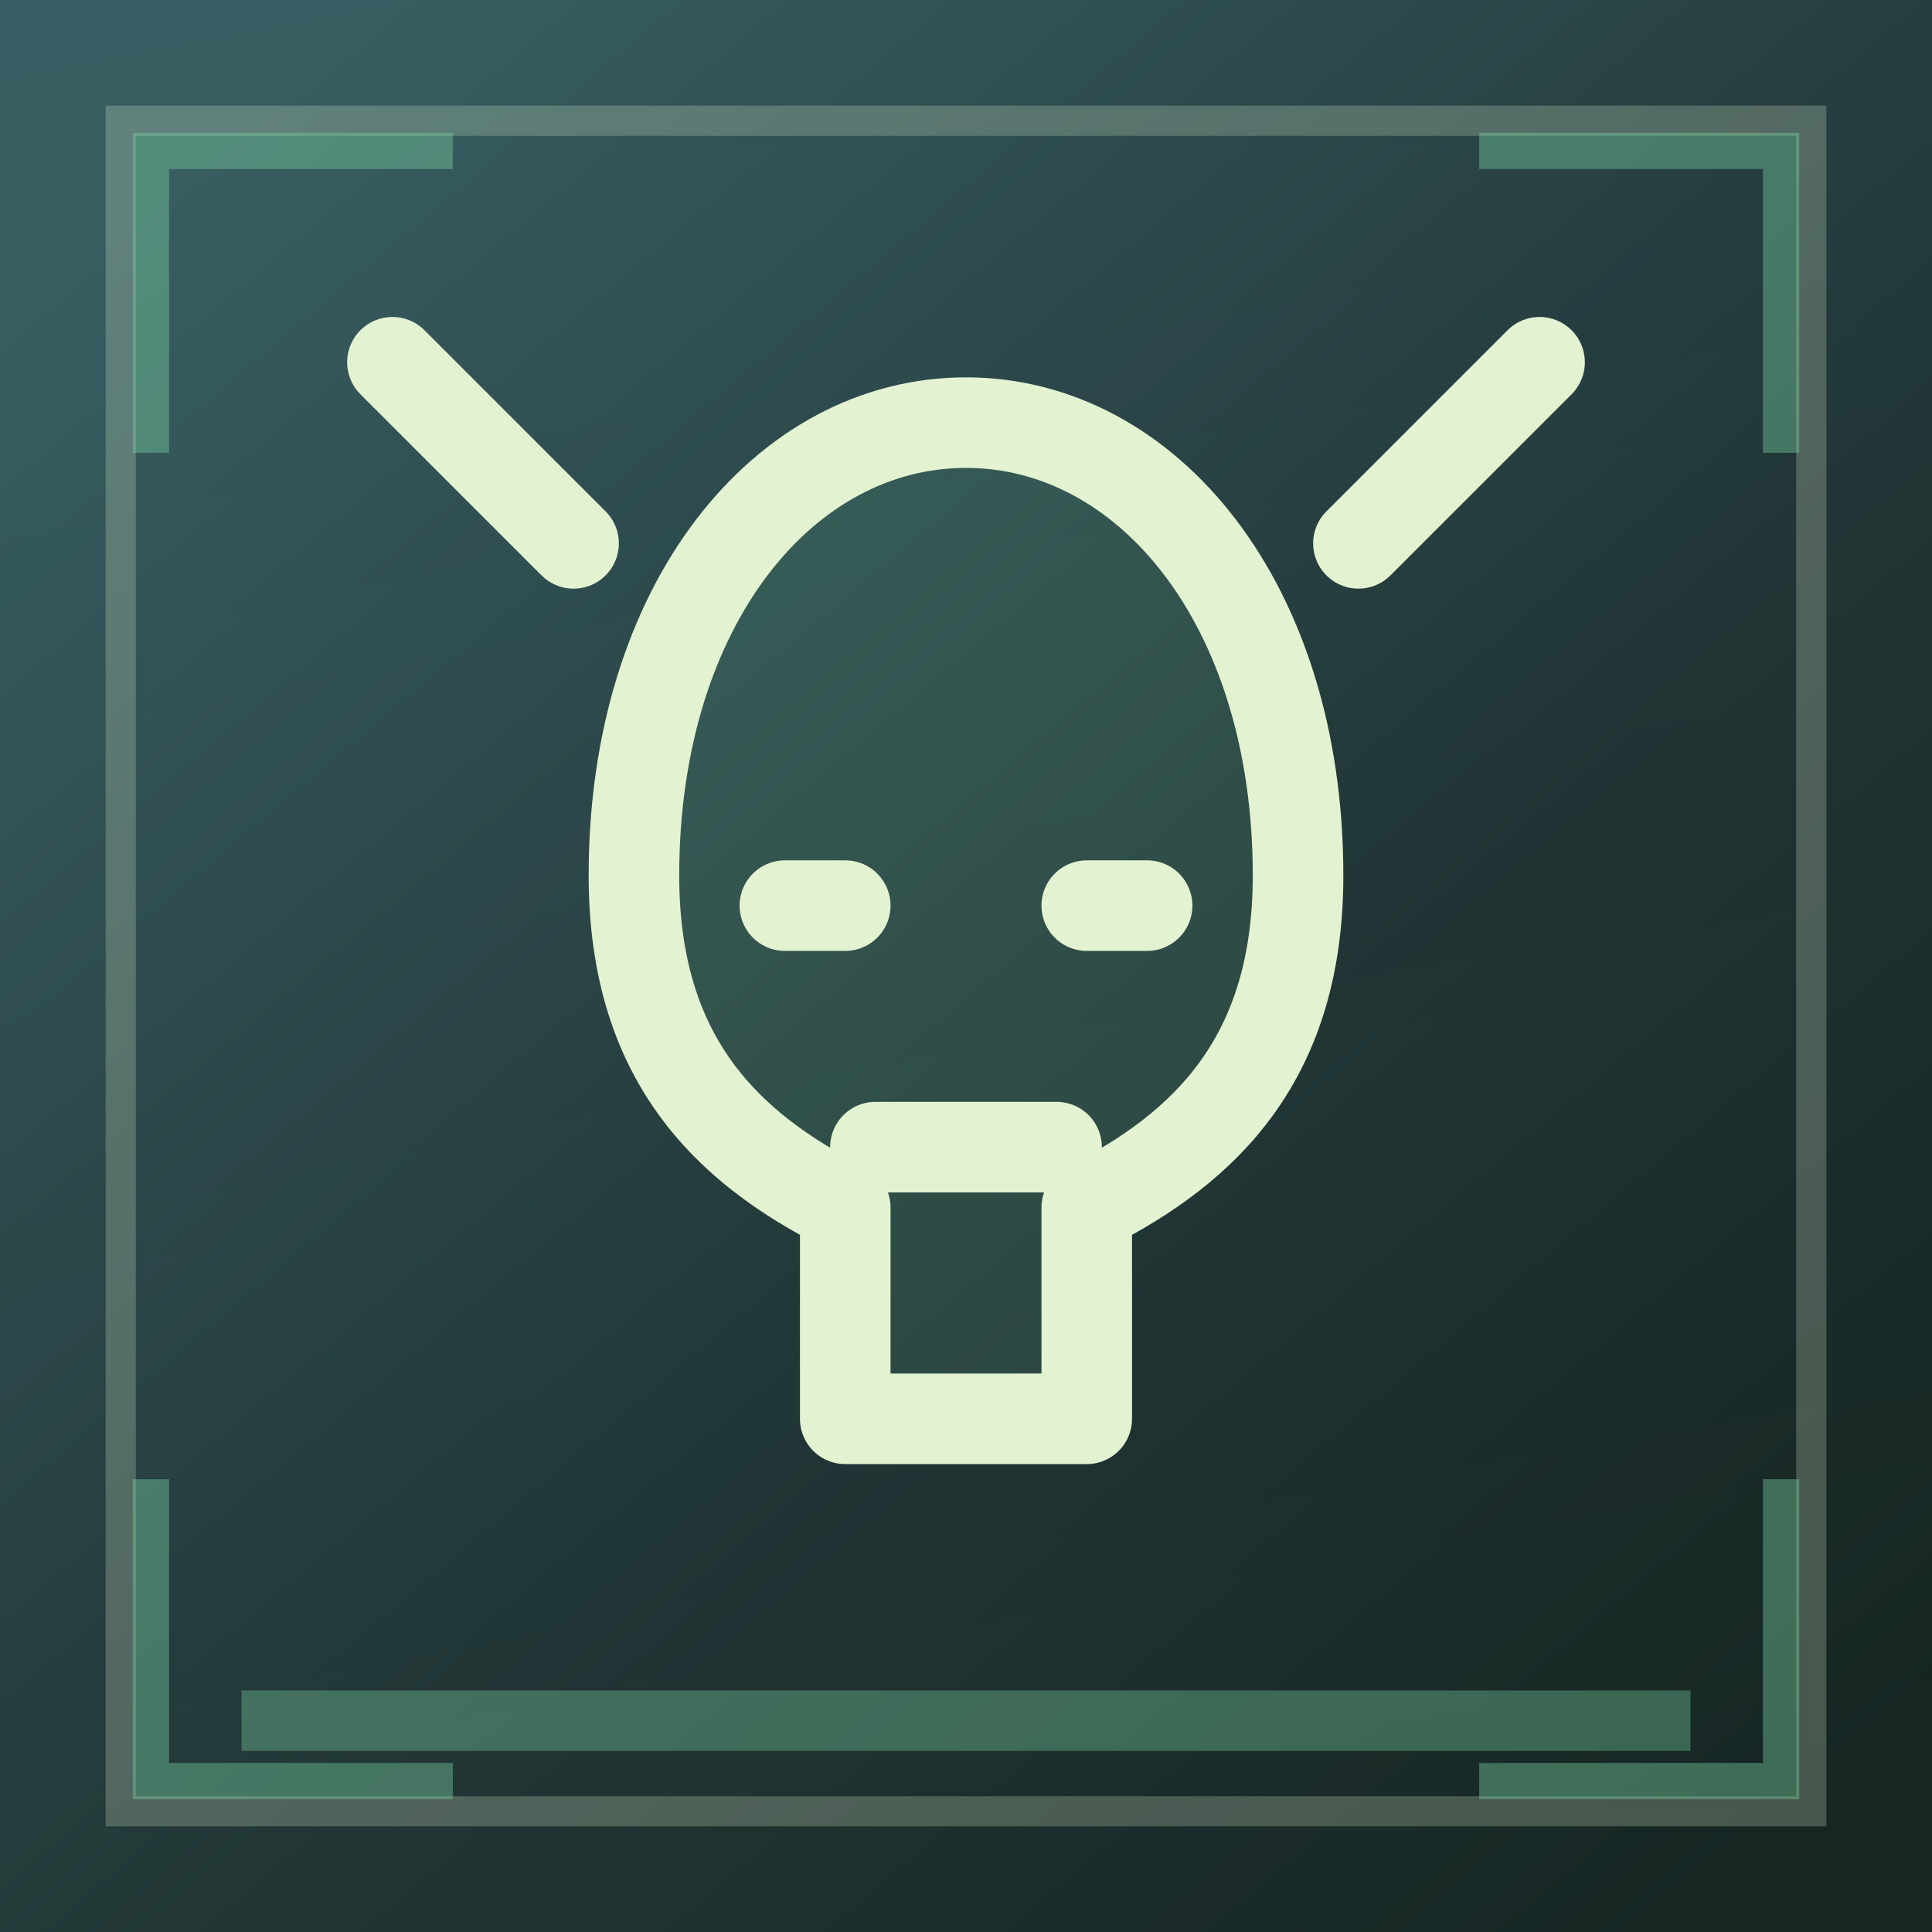
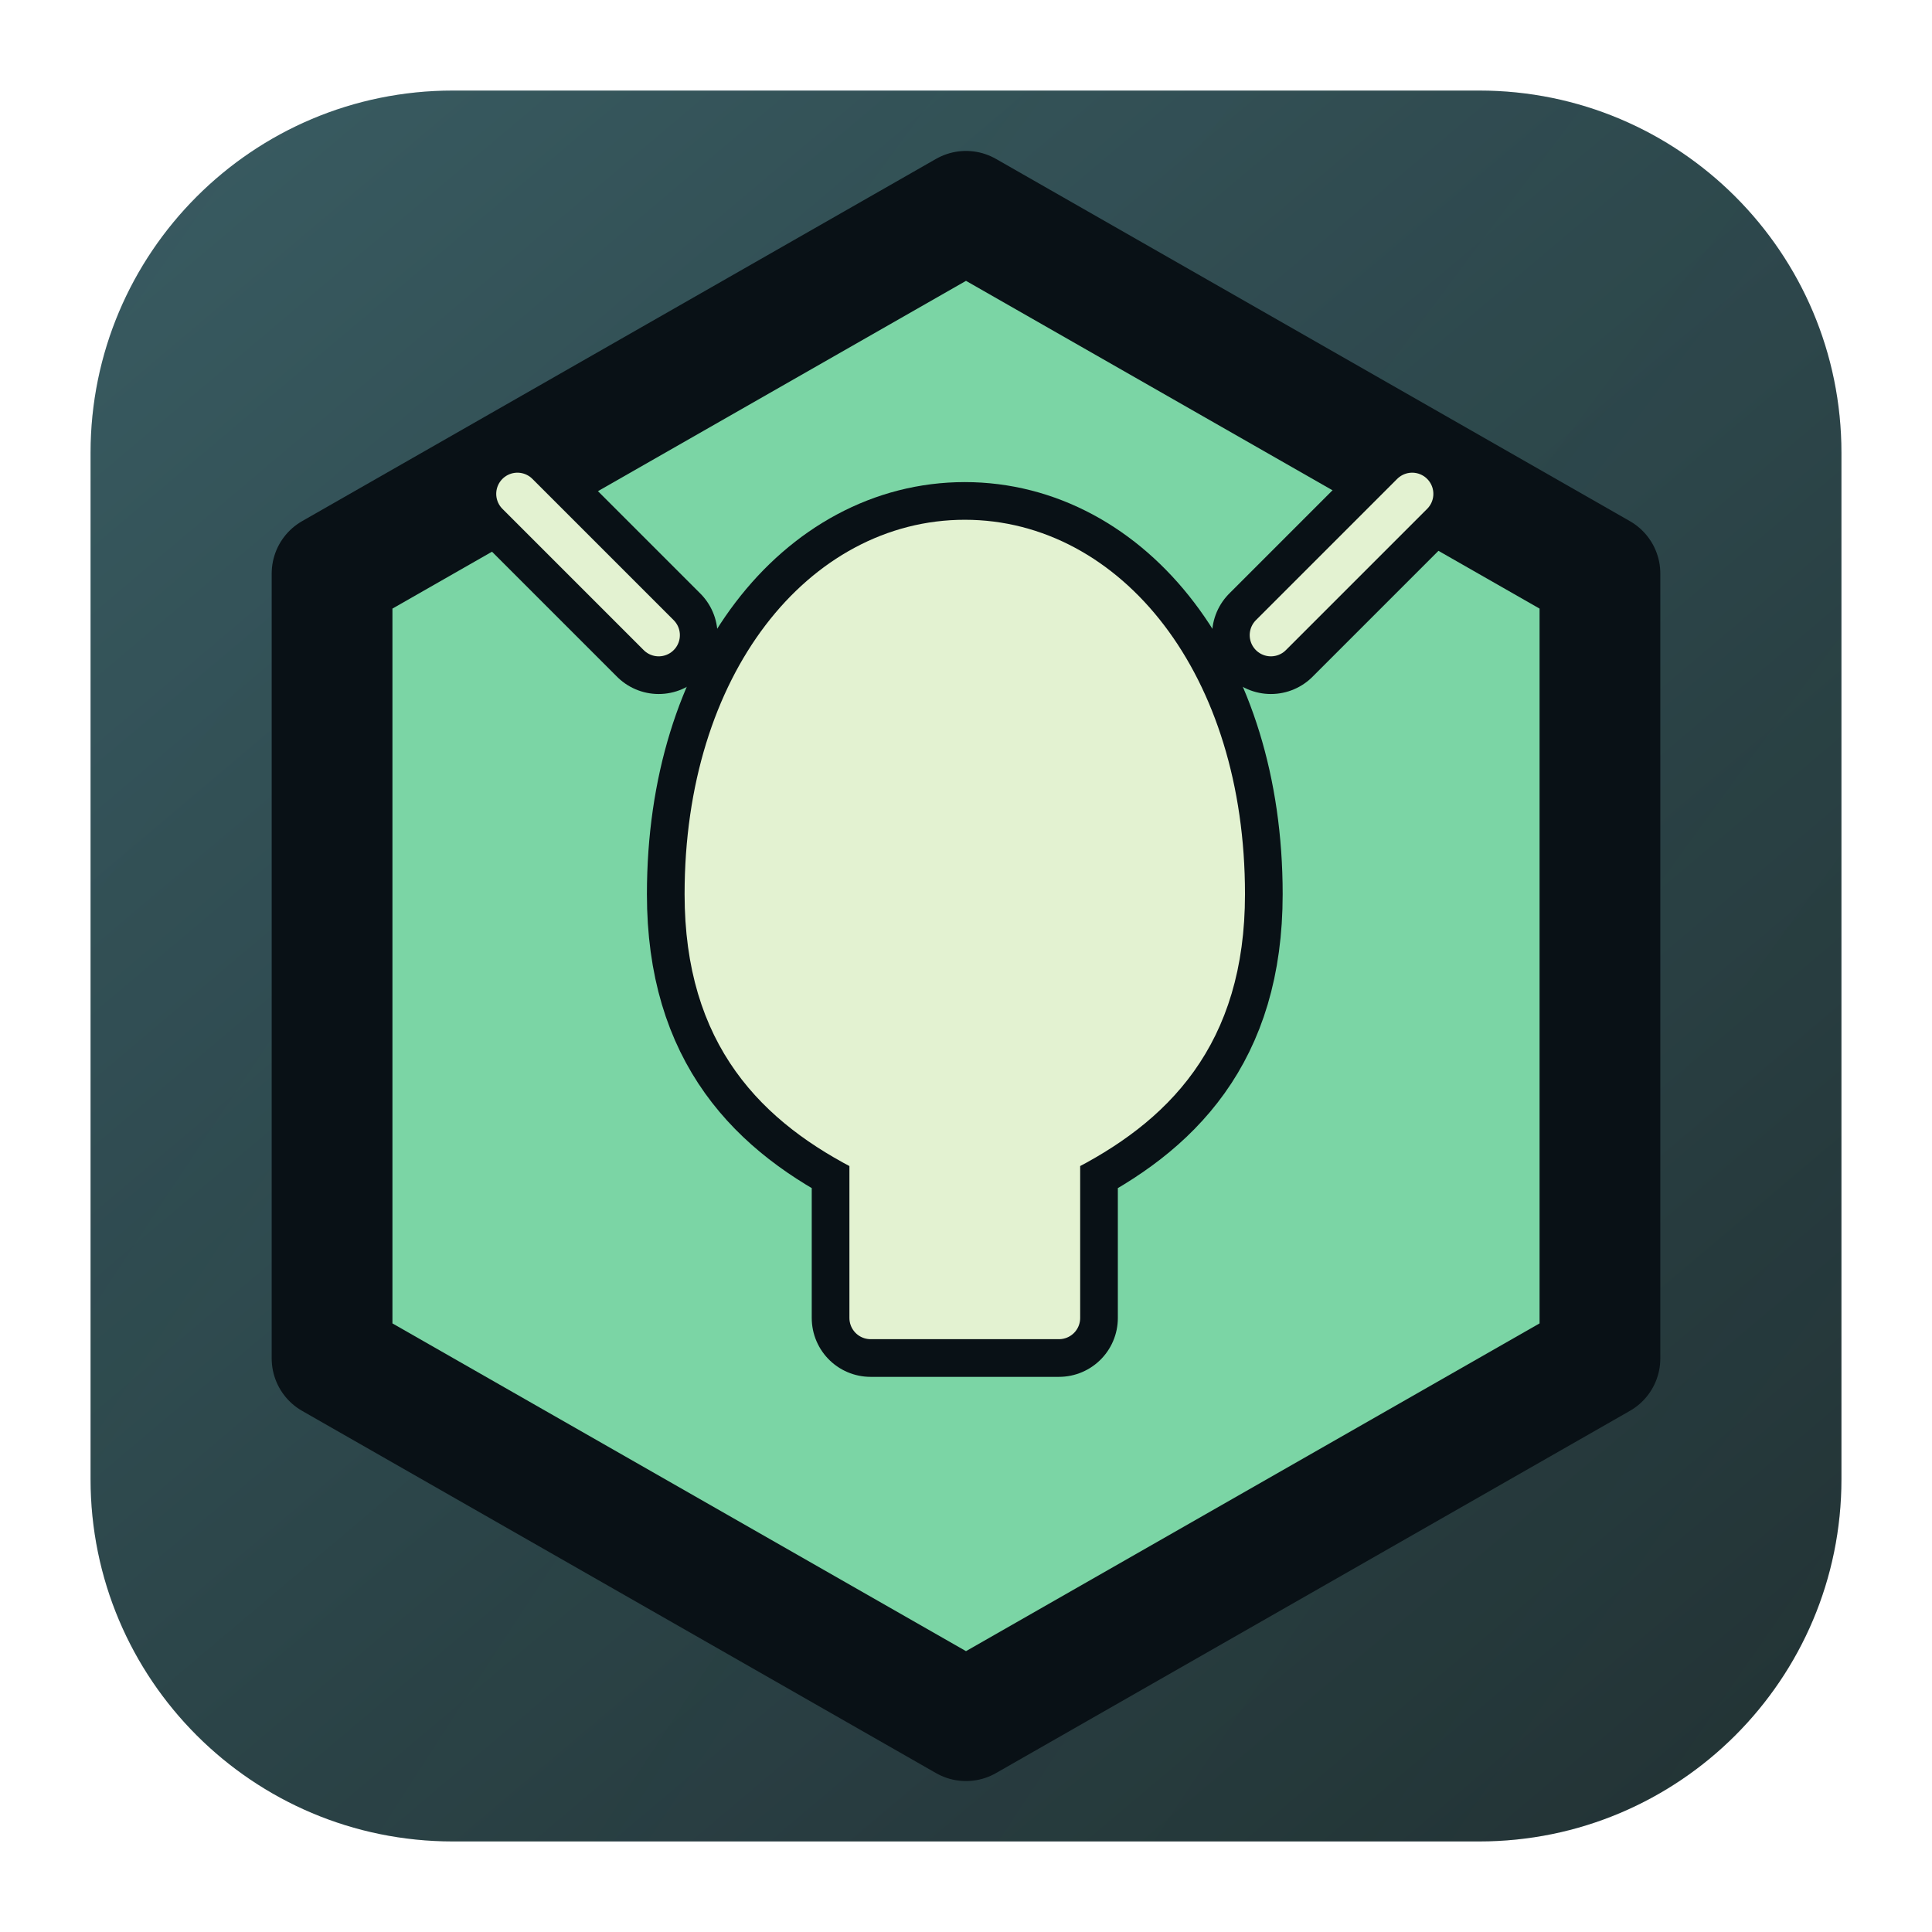
- <svg xmlns="http://www.w3.org/2000/svg" viewBox="0 0 64 64" data-icon-canvas="full" data-icon-kind="skill" data-icon-key="bear-skill-skull-bash">
+ <svg xmlns="http://www.w3.org/2000/svg" viewBox="0 0 64 64" data-icon-canvas="full" data-icon-style="warrior-block" data-icon-kind="skill" data-icon-key="bear-skill-skull-bash">
  <defs>
    <linearGradient id="bg" x1="8" y1="4" x2="57" y2="62" gradientUnits="userSpaceOnUse">
      <stop stop-color="#31505a" />
-       <stop offset="0.58" stop-color="#172329" />
-       <stop offset="1" stop-color="#081012" />
+       <stop offset="1" stop-color="#172329" />
    </linearGradient>
    <radialGradient id="glow" cx="0" cy="0" r="1" gradientTransform="translate(23 18) rotate(48) scale(38)">
-       <stop stop-color="#7bd5a5" stop-opacity=".42" />
+       <stop stop-color="#e3f2d1" stop-opacity=".3" />
      <stop offset="1" stop-color="#7bd5a5" stop-opacity="0" />
    </radialGradient>
  </defs>
-   <path fill="url(#bg)" d="M0 0h64v64H0z" />
-   <path fill="url(#glow)" d="M0 0h64v64H0z" />
-   <path d="M4 4h56v56H4z" fill="none" stroke="#e3f2d1" stroke-opacity=".24" />
-   <g fill="none" stroke="#7bd5a5" stroke-opacity=".4" stroke-width="1.2">
-     <path d="M5 15V5h10M49 5h10v10M5 49v10h10M59 49v10H49" />
+   <rect x="3" y="3" width="58" height="58" rx="12" fill="url(#bg)" />
+   <rect x="3" y="3" width="58" height="58" rx="12" fill="url(#glow)" />
+   <g data-icon-layer="core" fill="#7bd5a5" stroke="#091116" stroke-width="4" stroke-linejoin="round">
+     <path d="m32 7 21 12v26L32 57 11 45V19Z" />
  </g>
-   <g fill="#7bd5a5" fill-opacity=".13" stroke="#e3f2d1" stroke-width="3" stroke-linecap="round" stroke-linejoin="round">
+   <g data-icon-layer="symbol-outline" transform="translate(7 7) scale(.78)" fill="#e3f2d1" stroke="#091116" stroke-width="5" stroke-linecap="round" stroke-linejoin="round">
    <path d="M21 29c0-9 5-15 11-15s11 6 11 15c0 6-3 9-7 11v7h-8v-7c-4-2-7-5-7-11Z" />
    <path d="M26 30h2m8 0h2m-9 8h6M19 18l-6-6m32 6 6-6" />
  </g>
-   <path d="M8 57h48" stroke="#7bd5a5" stroke-opacity=".36" stroke-width="2" />
+   <g data-icon-layer="highlight" transform="translate(7 7) scale(.78)" fill="#e3f2d1" stroke="#e3f2d1" stroke-width="1.8" stroke-linecap="round" stroke-linejoin="round">
+     <path d="M21 29c0-9 5-15 11-15s11 6 11 15c0 6-3 9-7 11v7h-8v-7c-4-2-7-5-7-11Z" />
+     <path d="M26 30h2m8 0h2m-9 8h6M19 18l-6-6m32 6 6-6" />
+   </g>
</svg>
